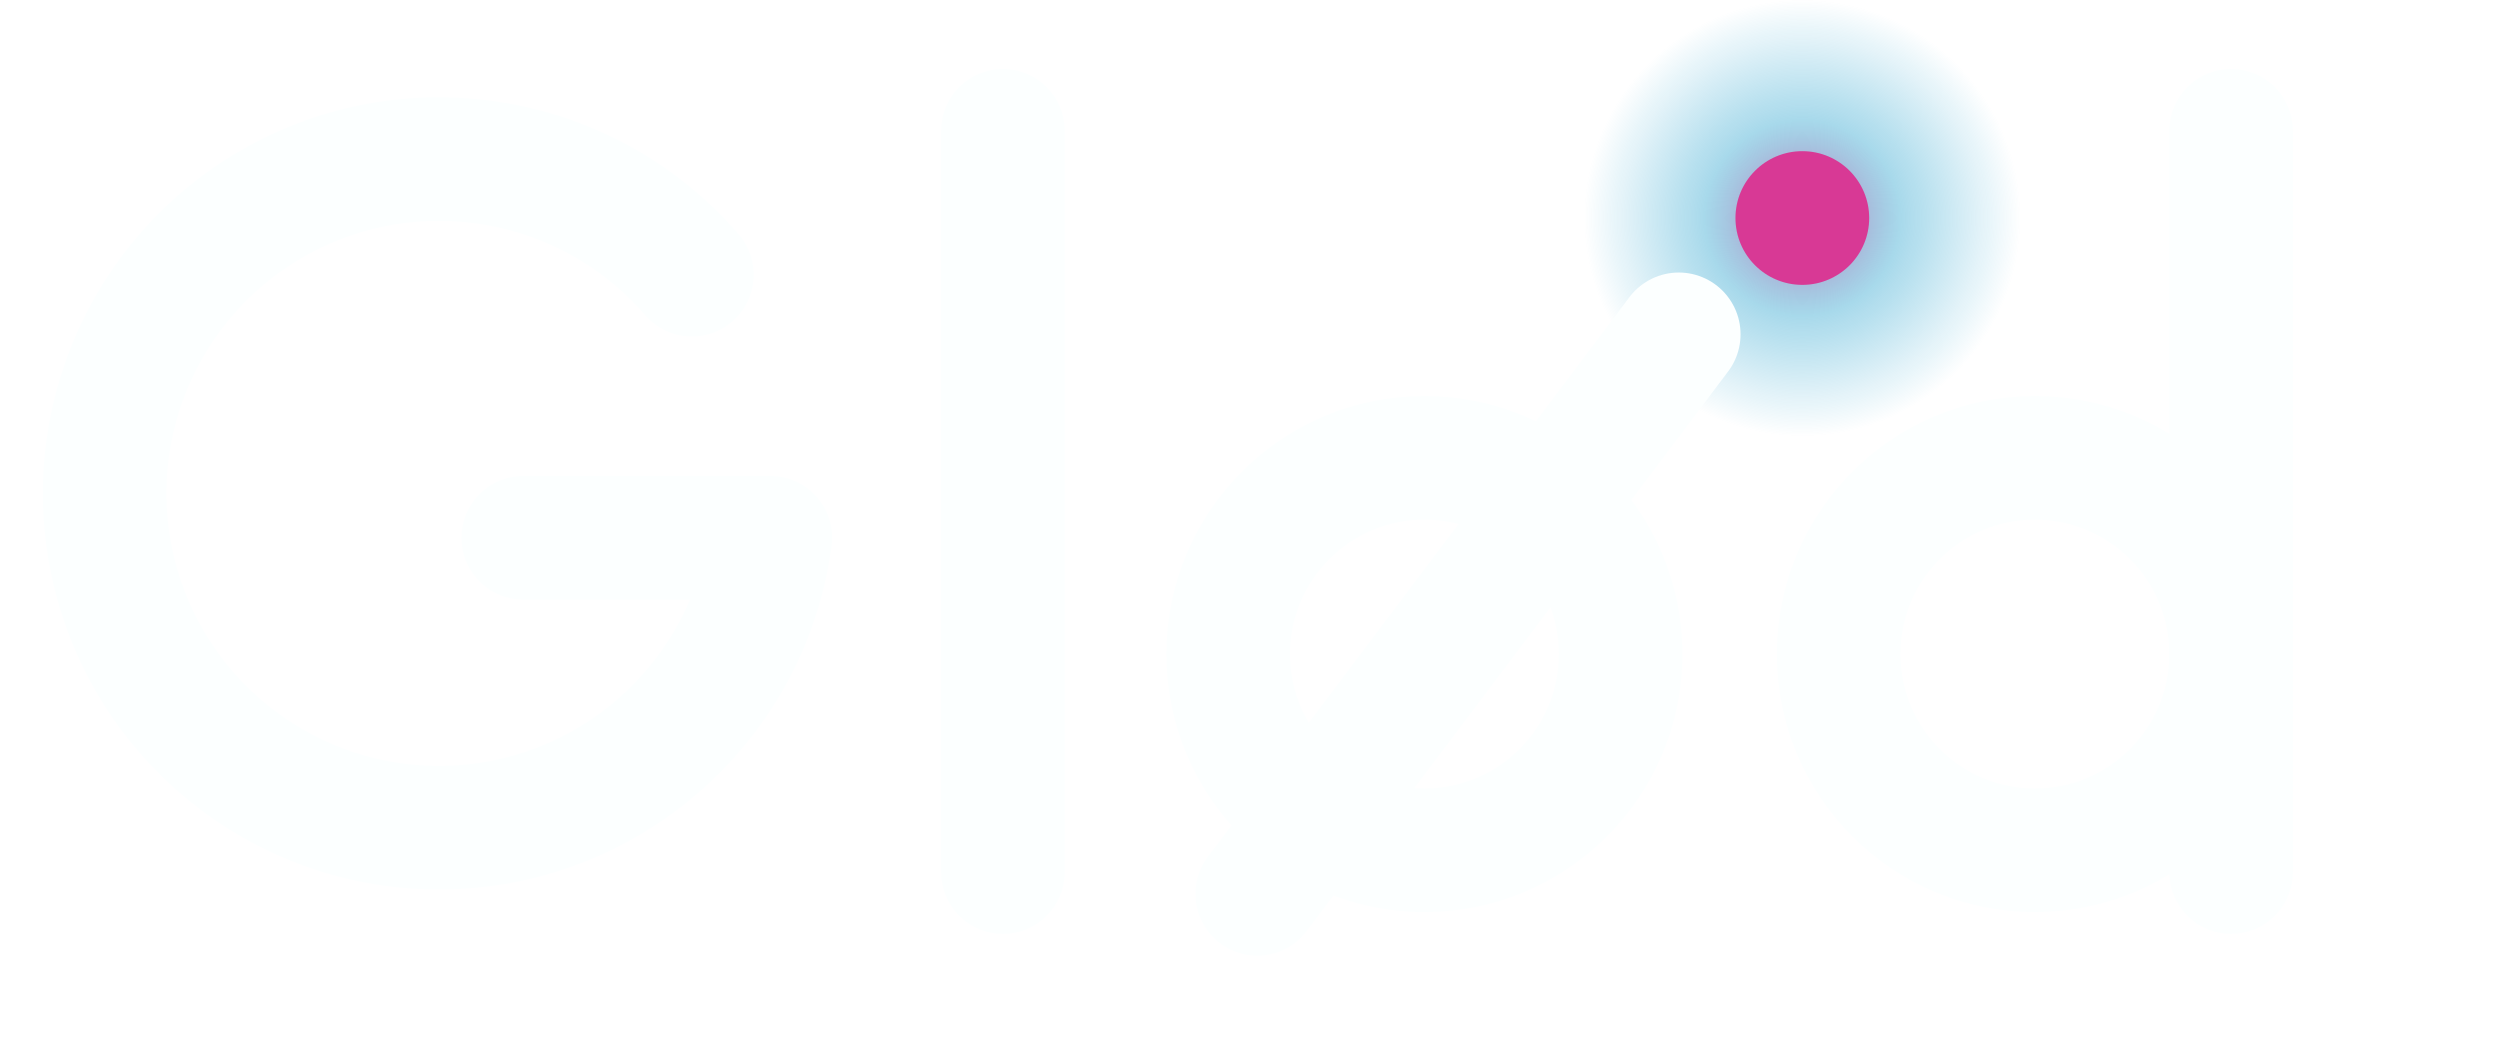
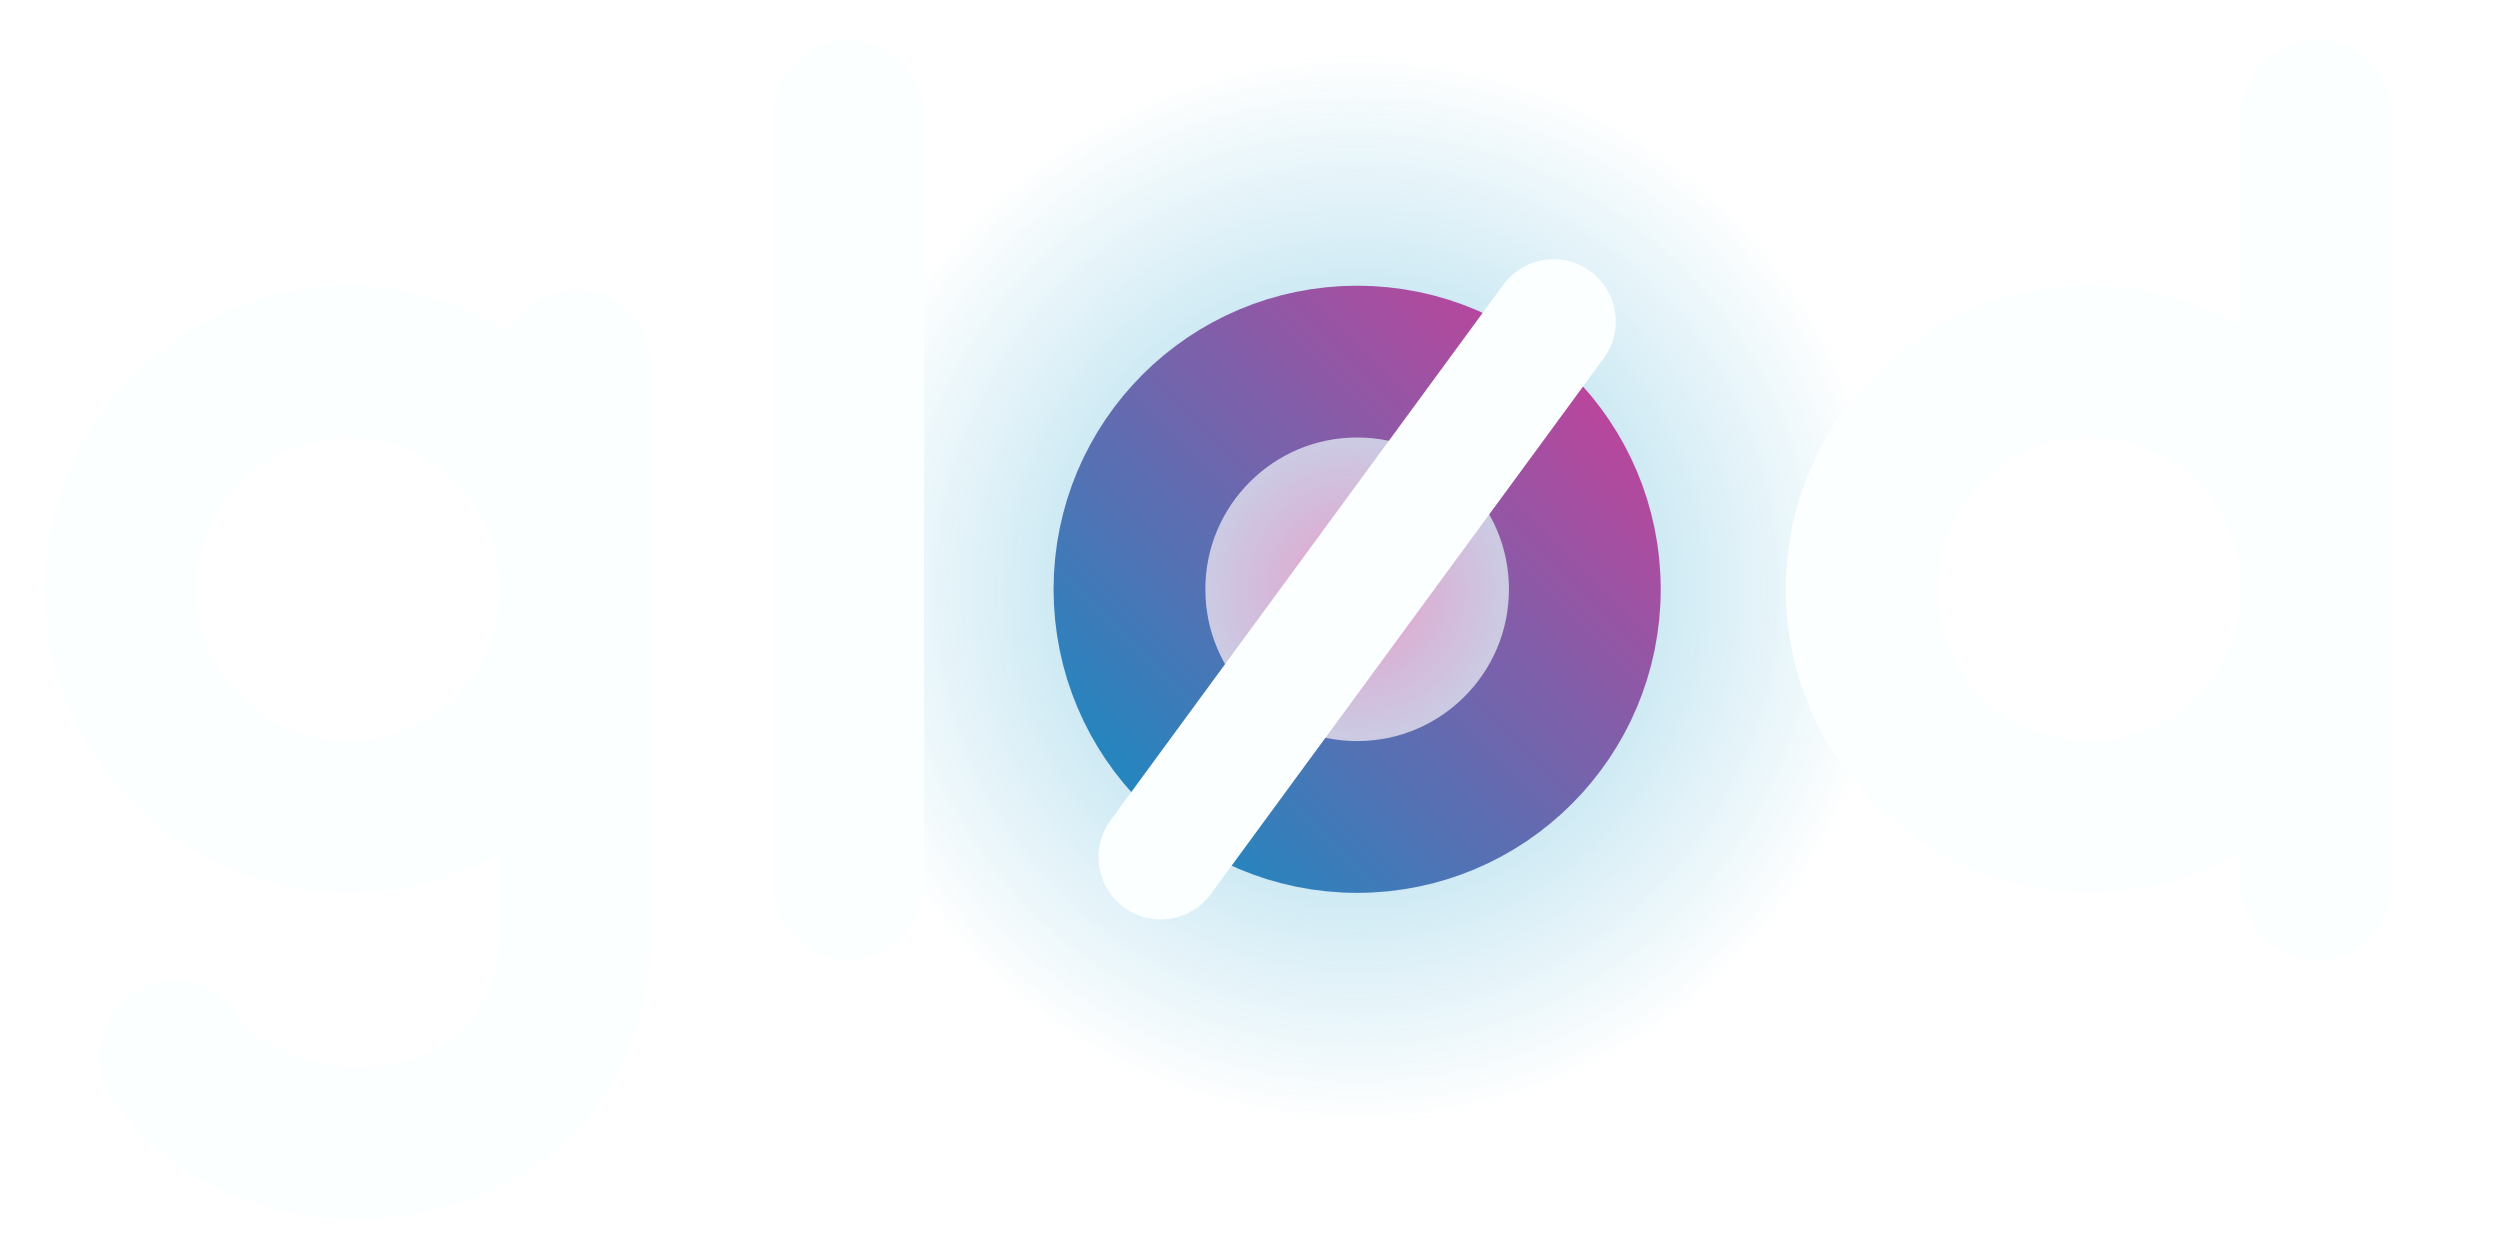
- <svg xmlns="http://www.w3.org/2000/svg" viewBox="0 0 172 72" width="172" height="72" role="img" aria-labelledby="t">
+ <svg xmlns="http://www.w3.org/2000/svg" viewBox="-2 -2 140 70" width="140" height="70" role="img" aria-labelledby="t">
  <defs>
-     <radialGradient id="g" cx="50%" cy="50%" r="50%">
-       <stop offset="0" stop-color="#D83995" stop-opacity=".75" />
-       <stop offset=".45" stop-color="#0593C6" stop-opacity=".35" />
+     <linearGradient id="ring" x1="57" y1="48" x2="91" y2="14" gradientUnits="userSpaceOnUse">
+       <stop offset="0" stop-color="#0593C6" />
+       <stop offset="1" stop-color="#D83995" />
+     </linearGradient>
+     <radialGradient id="glod" cx="74" cy="31" r="30" gradientUnits="userSpaceOnUse">
+       <stop offset="0" stop-color="#D83995" stop-opacity="0.5" />
+       <stop offset=".55" stop-color="#0593C6" stop-opacity="0.200" />
      <stop offset="1" stop-color="#0593C6" stop-opacity="0" />
    </radialGradient>
  </defs>
-   <circle cx="124" cy="15" r="15" fill="url(#g)" />
+   <circle cx="74" cy="31" r="30" fill="url(#glod)" />
  <g fill="none" stroke="#FCFFFF" stroke-width="8.5" stroke-linecap="round" stroke-linejoin="round">
-     <path d="M47.6 18.9A23 23 0 1 0 53 37H36" />
-     <path d="M69 9V60" />
-     <circle cx="98" cy="45" r="13.5" />
-     <path d="M86.5 61.5L115.5 23" />
-     <circle cx="140" cy="45" r="13.5" />
-     <path d="M153.5 9V60" />
+     <circle cx="17.5" cy="31" r="12.75" />
+     <path d="M30.25 18.5V50C30.25 57.5 25 62 18 62C13.5 62 10 60.2 7.8 57.2" />
+     <path d="M45.5 4.5V47.5" />
+     <circle cx="115" cy="31" r="12.75" />
+     <path d="M127.75 4.5V47.5" />
  </g>
-   <circle cx="124" cy="15" r="4.6" fill="#D83995" />
+   <circle cx="74" cy="31" r="12.75" fill="none" stroke="url(#ring)" stroke-width="8.5" />
+   <path d="M63 46 L85 16" fill="none" stroke="#FCFFFF" stroke-width="6.97" stroke-linecap="round" />
</svg>
